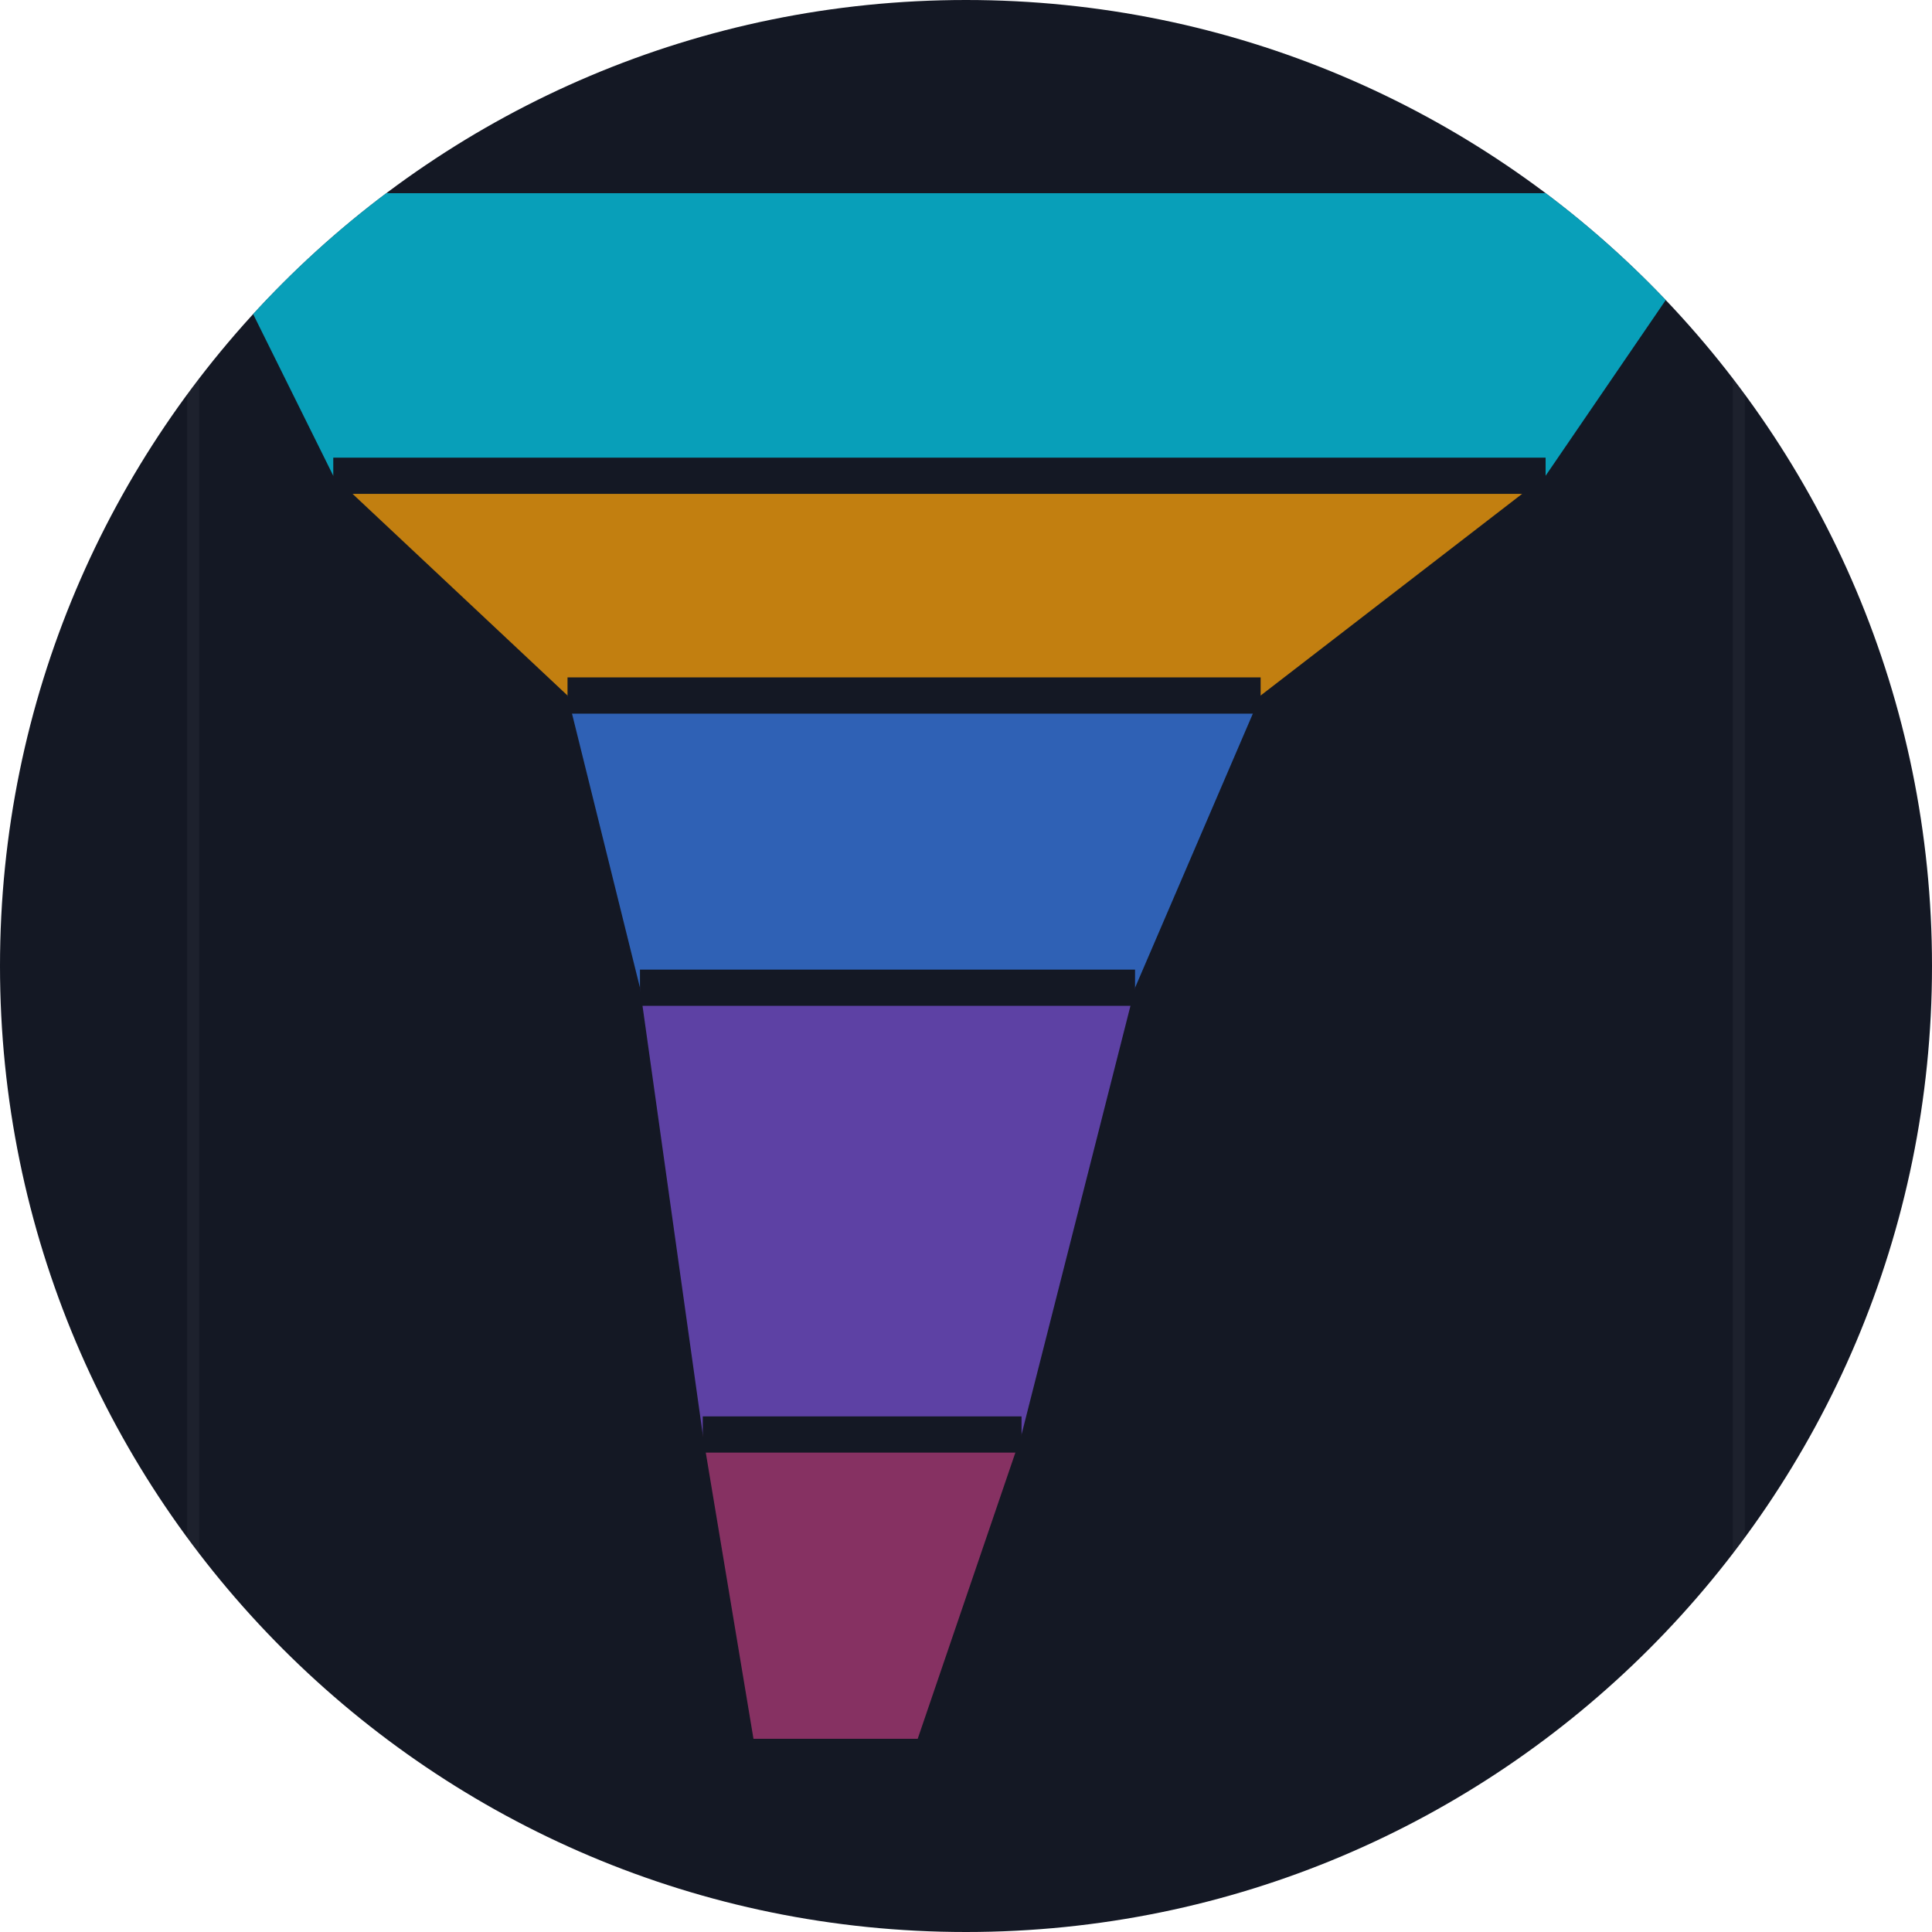
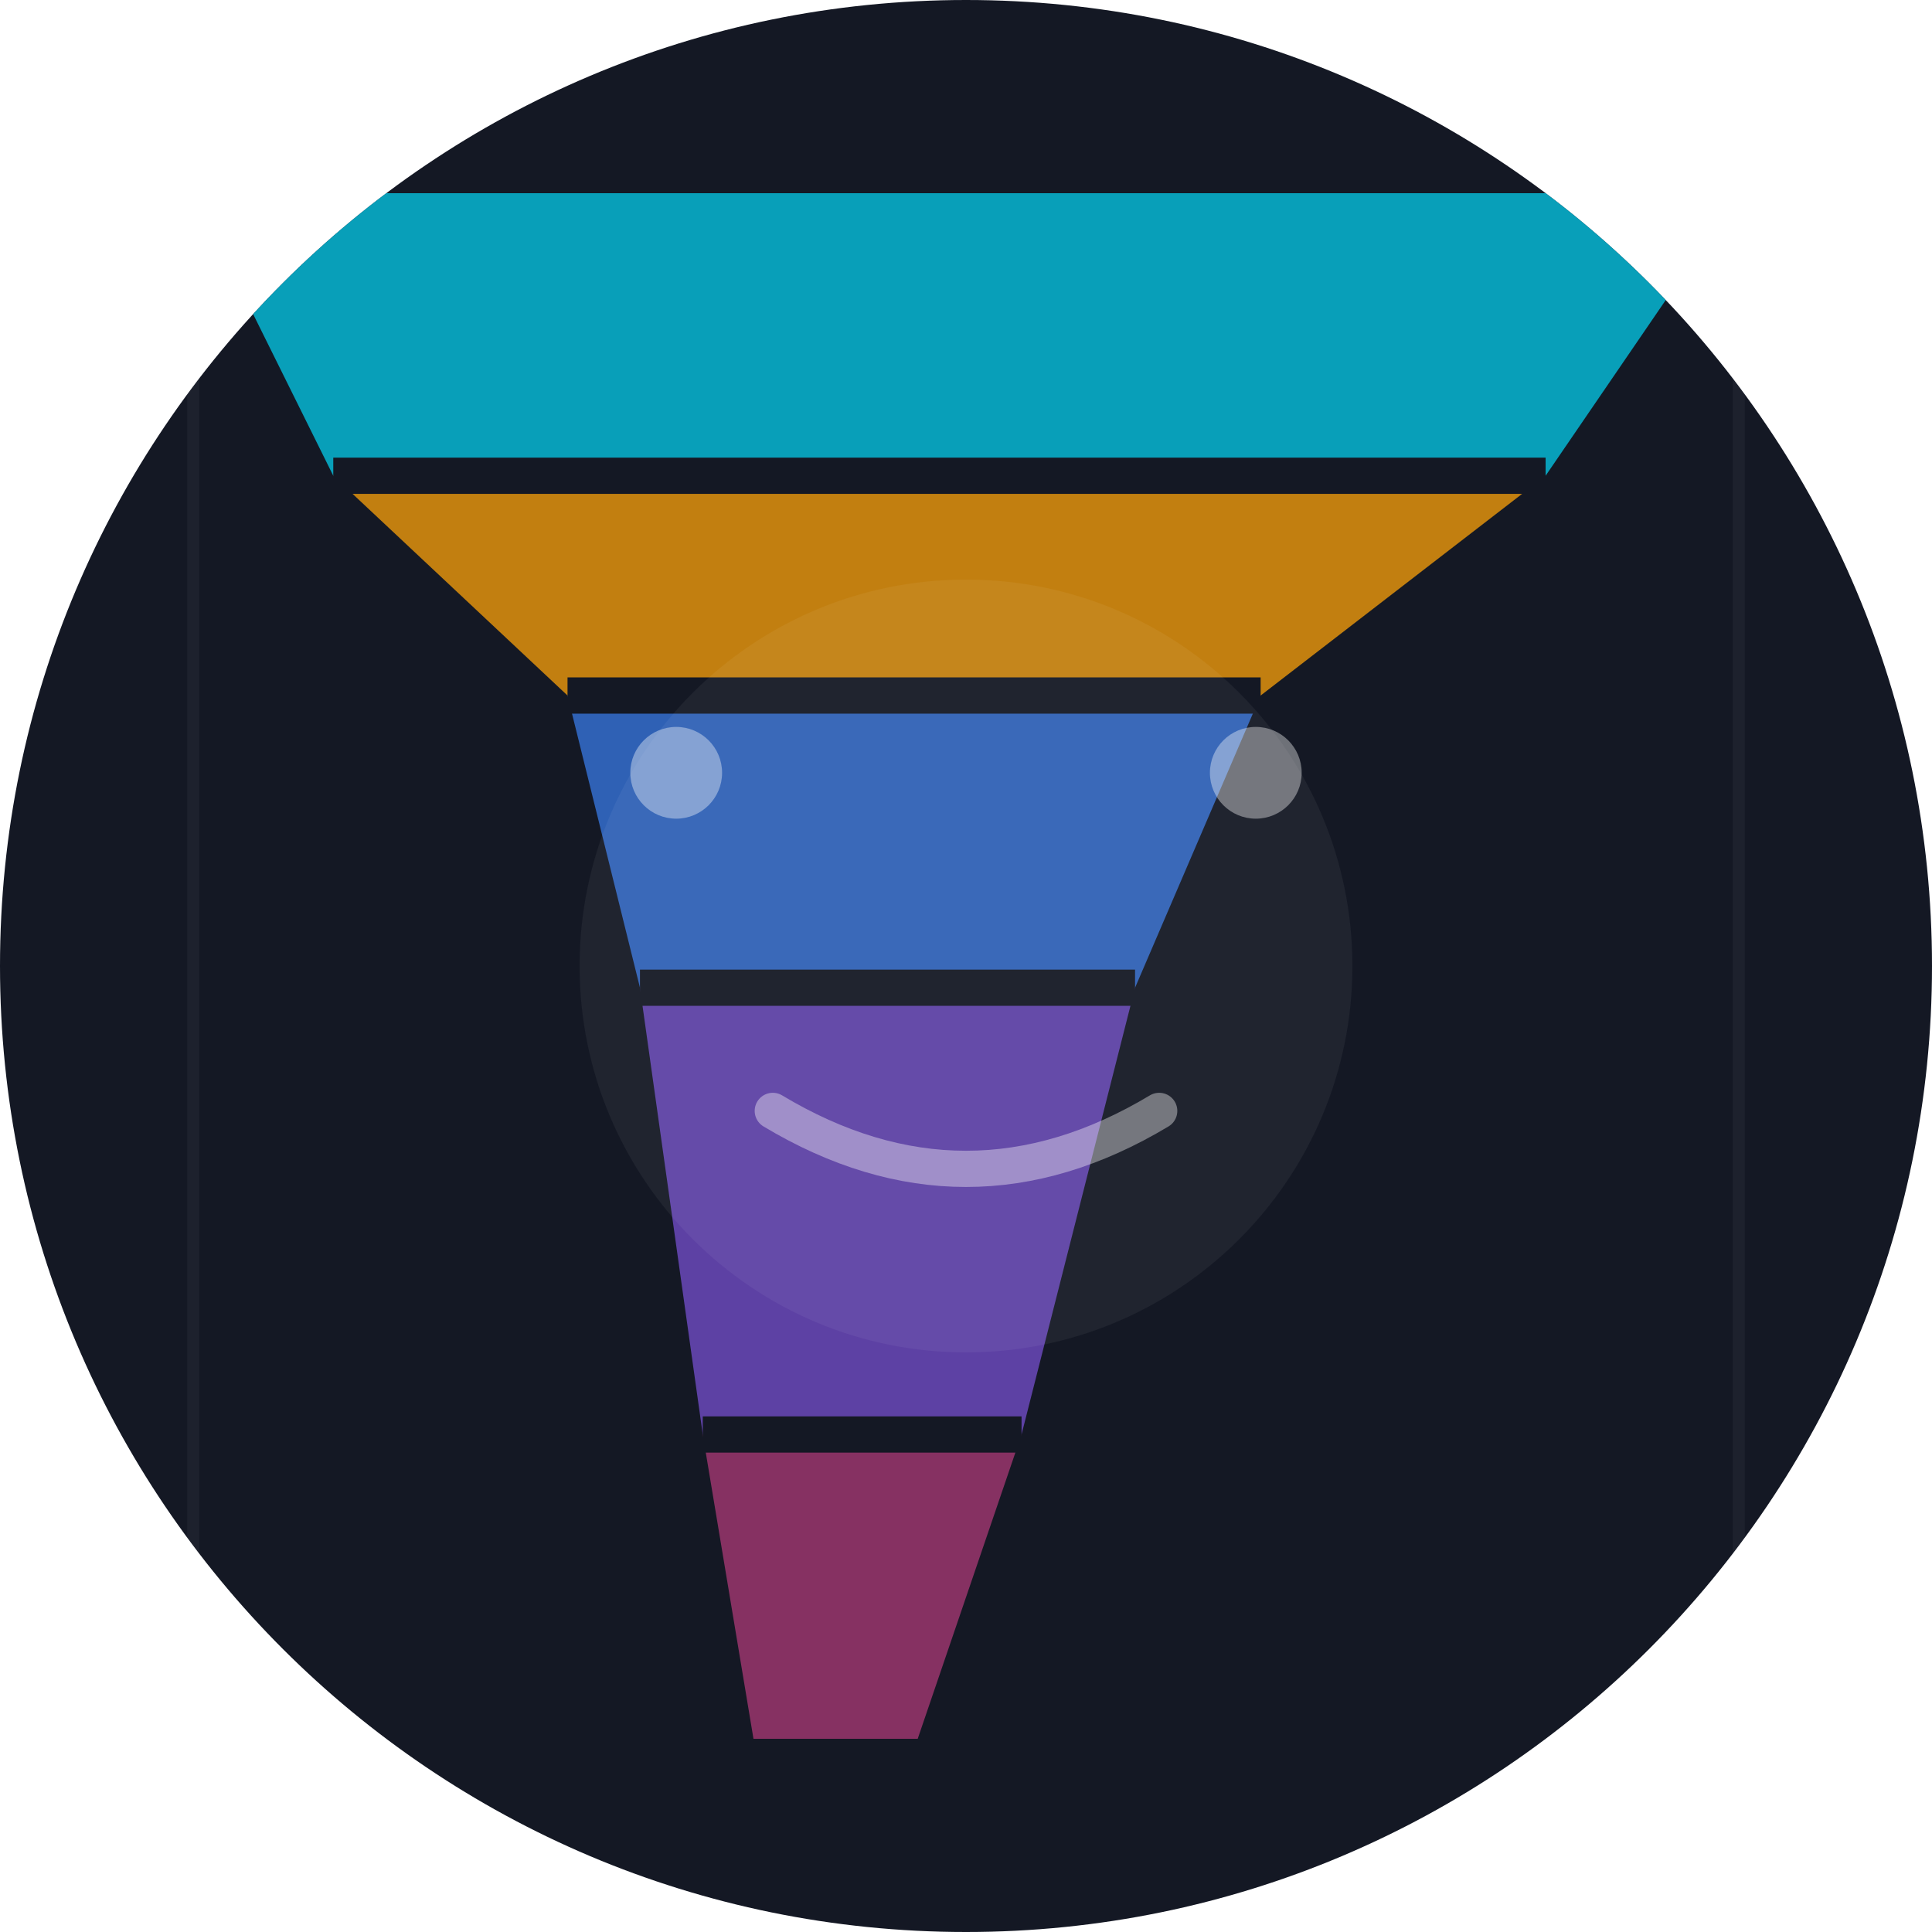
<svg xmlns="http://www.w3.org/2000/svg" viewBox="0 0 80 80" fill="none" width="40" height="40">
  <defs>
    <clipPath id="vc645088871">
      <circle cx="40" cy="40" r="40" />
    </clipPath>
  </defs>
  <g clip-path="url(#vc645088871)">
    <rect width="80" height="80" fill="#141824" />
    <polygon points="8.0,8.0 72.0,8.0 64.0,19.7 13.8,19.7" fill="#06b6d4" opacity="0.85" />
    <polygon points="13.8,19.7 64.0,19.7 52.2,28.8 23.5,28.8" fill="#f59e0b" opacity="0.77" />
    <line x1="13.8" y1="19.7" x2="64.0" y2="19.7" stroke="#141824" stroke-width="1.5" />
    <polygon points="23.5,28.8 52.2,28.8 47.0,40.9 26.5,40.9" fill="#3b82f6" opacity="0.69" />
    <line x1="23.5" y1="28.8" x2="52.2" y2="28.8" stroke="#141824" stroke-width="1.5" />
    <polygon points="26.5,40.9 47.0,40.9 42.3,59.4 29.1,59.4" fill="#8b5cf6" opacity="0.61" />
    <line x1="26.5" y1="40.9" x2="47.0" y2="40.9" stroke="#141824" stroke-width="1.5" />
    <polygon points="29.1,59.4 42.3,59.4 38.0,72.0 31.2,72.0" fill="#ec4899" opacity="0.53" />
    <line x1="29.1" y1="59.4" x2="42.3" y2="59.4" stroke="#141824" stroke-width="1.5" />
    <line x1="8" y1="8" x2="8" y2="72.0" stroke="rgba(255,255,255,0.04)" stroke-width="0.5" />
    <line x1="72" y1="8" x2="72" y2="72.0" stroke="rgba(255,255,255,0.04)" stroke-width="0.5" />
+     <g opacity="0.85">
+       <circle cx="40" cy="40" r="16" fill="rgba(255,255,255,0.06)" />
+       <circle cx="28.0" cy="32.0" r="1.9" fill="rgba(255,255,255,0.45)" />
+       <circle cx="52.0" cy="32.0" r="1.9" fill="rgba(255,255,255,0.45)" />
+       <path d="M32.0 46.0 Q40 50.8 48.0 46.0" fill="none" stroke="rgba(255,255,255,0.45)" stroke-width="1.5" stroke-linecap="round" />
+     </g>
  </g>
</svg>
